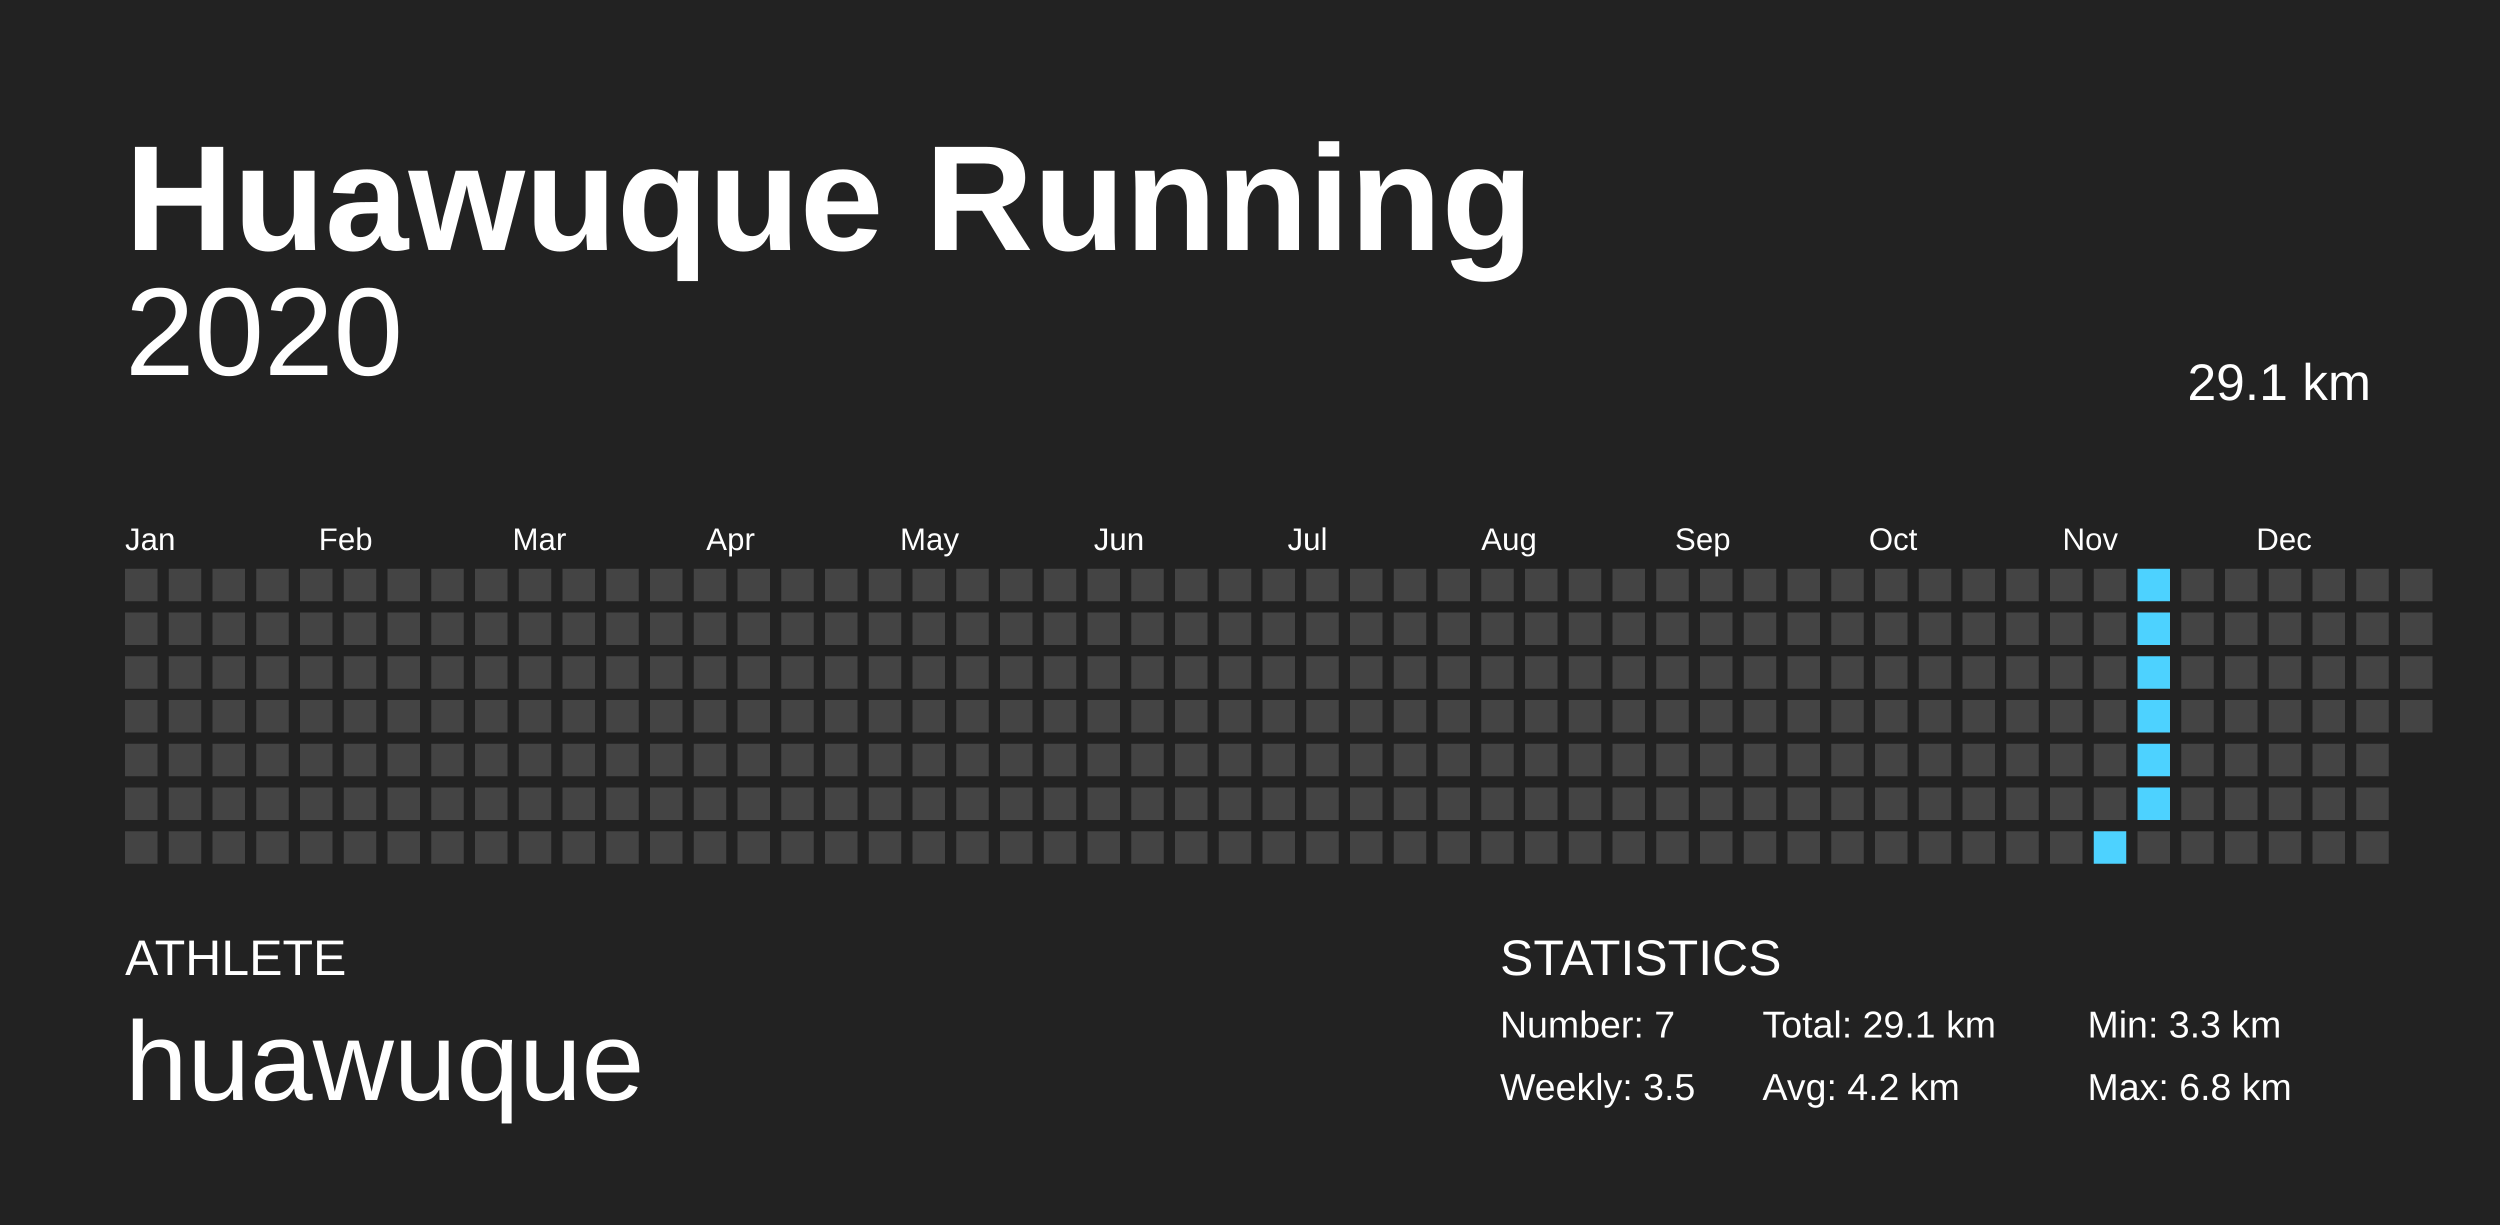
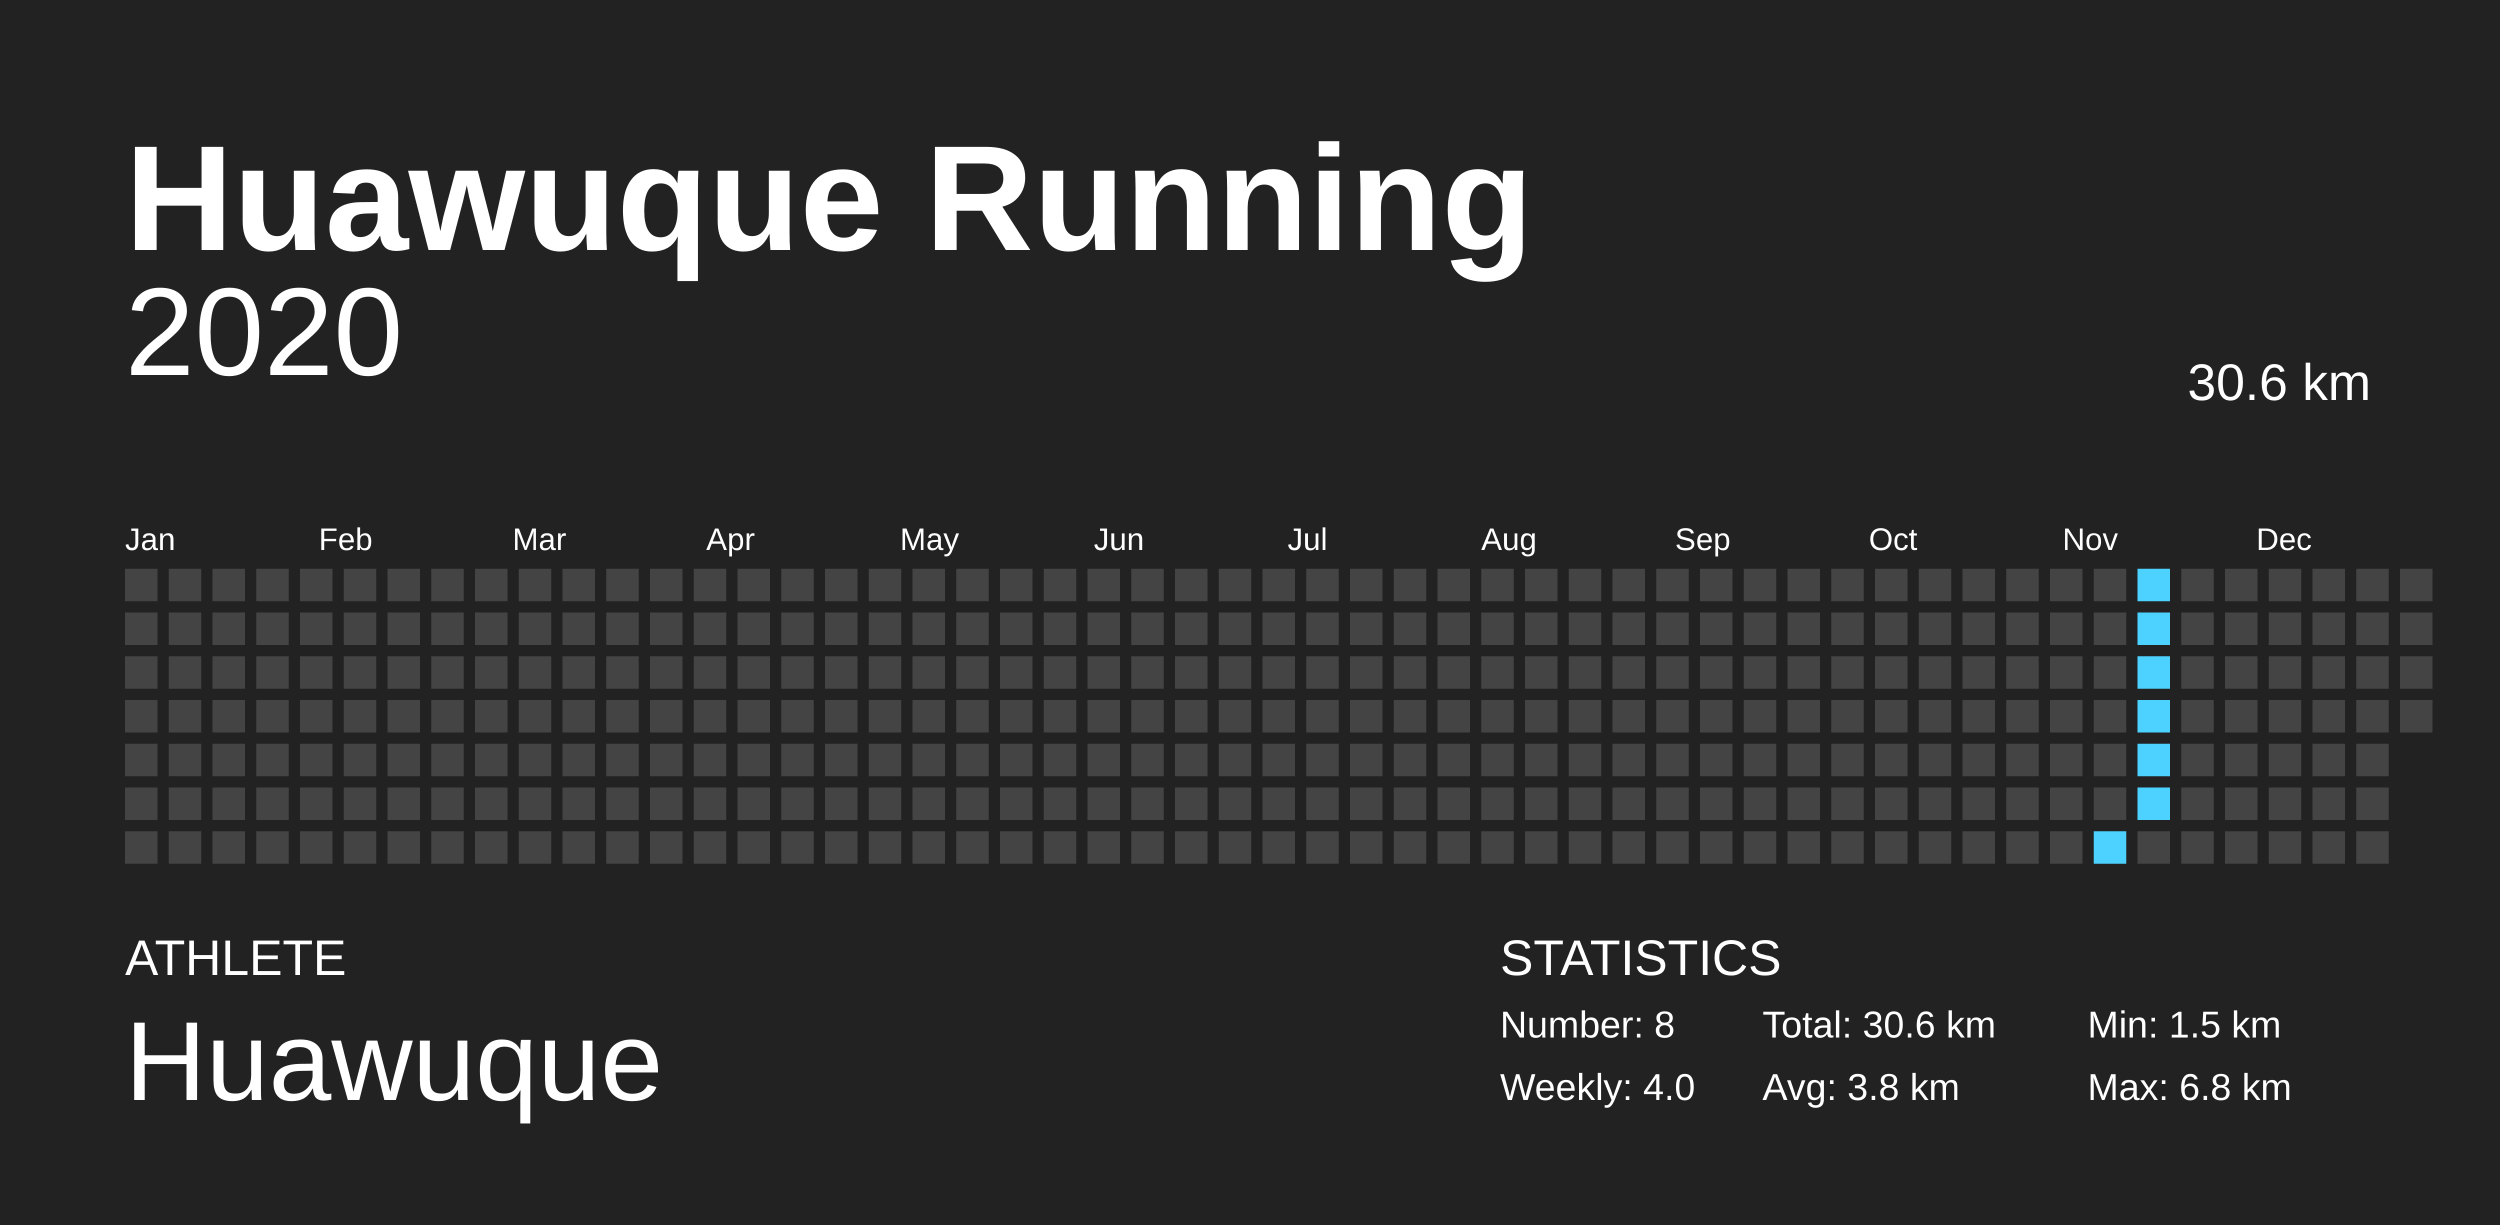
<svg xmlns="http://www.w3.org/2000/svg" baseProfile="full" height="98mm" version="1.1" viewBox="0,0,200,98" width="200mm">
  <defs />
  <rect fill="#222222" height="98" width="200" x="0" y="0" />
  <text fill="#FFFFFF" style="font-size:12px; font-family:Arial; font-weight:bold;" x="10" y="20">Huawuque Running</text>
  <text fill="#FFFFFF" style="font-size:4px; font-family:Arial" x="10" y="78">ATHLETE</text>
-   <text fill="#FFFFFF" style="font-size:9px; font-family:Arial" x="10" y="88">huawuque</text>
+   <text fill="#FFFFFF" style="font-size:9px; font-family:Arial" x="10" y="88">Huawuque</text>
  <text fill="#FFFFFF" style="font-size:4px; font-family:Arial" x="120" y="78">STATISTICS</text>
-   <text fill="#FFFFFF" style="font-size:3px; font-family:Arial" x="120" y="83">Number: 7</text>
-   <text fill="#FFFFFF" style="font-size:3px; font-family:Arial" x="120" y="88">Weekly: 3.5</text>
-   <text fill="#FFFFFF" style="font-size:3px; font-family:Arial" x="141" y="83">Total: 29.1 km</text>
-   <text fill="#FFFFFF" style="font-size:3px; font-family:Arial" x="141" y="88">Avg: 4.2 km</text>
-   <text fill="#FFFFFF" style="font-size:3px; font-family:Arial" x="167" y="83">Min: 3.3 km</text>
+   <text fill="#FFFFFF" style="font-size:3px; font-family:Arial" x="120" y="83">Number: 8</text>
+   <text fill="#FFFFFF" style="font-size:3px; font-family:Arial" x="120" y="88">Weekly: 4.0</text>
+   <text fill="#FFFFFF" style="font-size:3px; font-family:Arial" x="141" y="83">Total: 30.6 km</text>
+   <text fill="#FFFFFF" style="font-size:3px; font-family:Arial" x="141" y="88">Avg: 3.8 km</text>
+   <text fill="#FFFFFF" style="font-size:3px; font-family:Arial" x="167" y="83">Min: 1.5 km</text>
  <text fill="#FFFFFF" style="font-size:3px; font-family:Arial" x="167" y="88">Max: 6.8 km</text>
  <text alignment-baseline="hanging" fill="#FFFFFF" style="font-size:10.0px; font-family:Arial;" x="10" y="30">2020</text>
-   <text alignment-baseline="hanging" fill="#FFFFFF" style="font-size:4.125px; font-family:Arial;" x="175" y="32">29.1 km</text>
+   <text alignment-baseline="hanging" fill="#FFFFFF" style="font-size:4.125px; font-family:Arial;" x="175" y="32">30.6 km</text>
  <text fill="#FFFFFF" style="font-size:2.5px; font-family:Arial" x="10.0" y="44">Jan</text>
  <text fill="#FFFFFF" style="font-size:2.5px; font-family:Arial" x="25.5" y="44">Feb</text>
  <text fill="#FFFFFF" style="font-size:2.5px; font-family:Arial" x="41.0" y="44">Mar</text>
  <text fill="#FFFFFF" style="font-size:2.5px; font-family:Arial" x="56.5" y="44">Apr</text>
  <text fill="#FFFFFF" style="font-size:2.5px; font-family:Arial" x="72.0" y="44">May</text>
  <text fill="#FFFFFF" style="font-size:2.5px; font-family:Arial" x="87.5" y="44">Jun</text>
  <text fill="#FFFFFF" style="font-size:2.5px; font-family:Arial" x="103.0" y="44">Jul</text>
  <text fill="#FFFFFF" style="font-size:2.5px; font-family:Arial" x="118.5" y="44">Aug</text>
  <text fill="#FFFFFF" style="font-size:2.5px; font-family:Arial" x="134.0" y="44">Sep</text>
  <text fill="#FFFFFF" style="font-size:2.5px; font-family:Arial" x="149.5" y="44">Oct</text>
  <text fill="#FFFFFF" style="font-size:2.5px; font-family:Arial" x="165.0" y="44">Nov</text>
  <text fill="#FFFFFF" style="font-size:2.5px; font-family:Arial" x="180.5" y="44">Dec</text>
  <rect fill="#444444" height="2.6" width="2.6" x="10.0" y="45.5" />
  <rect fill="#444444" height="2.6" width="2.6" x="10.0" y="49.0" />
  <rect fill="#444444" height="2.6" width="2.6" x="10.0" y="52.5" />
  <rect fill="#444444" height="2.6" width="2.6" x="10.0" y="56.0" />
  <rect fill="#444444" height="2.6" width="2.6" x="10.0" y="59.5" />
  <rect fill="#444444" height="2.6" width="2.6" x="10.0" y="63.0" />
  <rect fill="#444444" height="2.6" width="2.6" x="10.0" y="66.5" />
  <rect fill="#444444" height="2.6" width="2.6" x="13.5" y="45.5" />
  <rect fill="#444444" height="2.6" width="2.6" x="13.5" y="49.0" />
  <rect fill="#444444" height="2.6" width="2.6" x="13.5" y="52.5" />
  <rect fill="#444444" height="2.6" width="2.6" x="13.5" y="56.0" />
  <rect fill="#444444" height="2.6" width="2.6" x="13.5" y="59.5" />
  <rect fill="#444444" height="2.6" width="2.6" x="13.5" y="63.0" />
  <rect fill="#444444" height="2.6" width="2.6" x="13.5" y="66.5" />
  <rect fill="#444444" height="2.6" width="2.6" x="17.0" y="45.5" />
  <rect fill="#444444" height="2.6" width="2.6" x="17.0" y="49.0" />
  <rect fill="#444444" height="2.6" width="2.6" x="17.0" y="52.5" />
  <rect fill="#444444" height="2.6" width="2.6" x="17.0" y="56.0" />
  <rect fill="#444444" height="2.6" width="2.6" x="17.0" y="59.5" />
  <rect fill="#444444" height="2.6" width="2.6" x="17.0" y="63.0" />
  <rect fill="#444444" height="2.6" width="2.6" x="17.0" y="66.5" />
  <rect fill="#444444" height="2.6" width="2.6" x="20.5" y="45.5" />
  <rect fill="#444444" height="2.6" width="2.6" x="20.5" y="49.0" />
  <rect fill="#444444" height="2.6" width="2.6" x="20.5" y="52.5" />
  <rect fill="#444444" height="2.6" width="2.6" x="20.5" y="56.0" />
  <rect fill="#444444" height="2.6" width="2.6" x="20.5" y="59.5" />
  <rect fill="#444444" height="2.6" width="2.6" x="20.5" y="63.0" />
  <rect fill="#444444" height="2.6" width="2.6" x="20.5" y="66.5" />
  <rect fill="#444444" height="2.6" width="2.6" x="24.0" y="45.5" />
  <rect fill="#444444" height="2.6" width="2.6" x="24.0" y="49.0" />
  <rect fill="#444444" height="2.6" width="2.6" x="24.0" y="52.5" />
  <rect fill="#444444" height="2.6" width="2.6" x="24.0" y="56.0" />
  <rect fill="#444444" height="2.6" width="2.6" x="24.0" y="59.5" />
  <rect fill="#444444" height="2.6" width="2.6" x="24.0" y="63.0" />
  <rect fill="#444444" height="2.6" width="2.6" x="24.0" y="66.5" />
  <rect fill="#444444" height="2.6" width="2.6" x="27.5" y="45.5" />
  <rect fill="#444444" height="2.6" width="2.6" x="27.5" y="49.0" />
  <rect fill="#444444" height="2.6" width="2.6" x="27.5" y="52.5" />
  <rect fill="#444444" height="2.6" width="2.6" x="27.5" y="56.0" />
  <rect fill="#444444" height="2.6" width="2.6" x="27.5" y="59.5" />
  <rect fill="#444444" height="2.6" width="2.6" x="27.5" y="63.0" />
  <rect fill="#444444" height="2.6" width="2.6" x="27.5" y="66.5" />
  <rect fill="#444444" height="2.6" width="2.6" x="31.0" y="45.5" />
  <rect fill="#444444" height="2.6" width="2.6" x="31.0" y="49.0" />
  <rect fill="#444444" height="2.6" width="2.6" x="31.0" y="52.5" />
  <rect fill="#444444" height="2.6" width="2.6" x="31.0" y="56.0" />
  <rect fill="#444444" height="2.6" width="2.6" x="31.0" y="59.5" />
  <rect fill="#444444" height="2.6" width="2.6" x="31.0" y="63.0" />
  <rect fill="#444444" height="2.6" width="2.6" x="31.0" y="66.5" />
  <rect fill="#444444" height="2.6" width="2.6" x="34.5" y="45.5" />
  <rect fill="#444444" height="2.6" width="2.6" x="34.5" y="49.0" />
  <rect fill="#444444" height="2.6" width="2.6" x="34.5" y="52.5" />
  <rect fill="#444444" height="2.6" width="2.6" x="34.5" y="56.0" />
  <rect fill="#444444" height="2.6" width="2.6" x="34.5" y="59.5" />
  <rect fill="#444444" height="2.6" width="2.6" x="34.5" y="63.0" />
  <rect fill="#444444" height="2.6" width="2.6" x="34.5" y="66.5" />
  <rect fill="#444444" height="2.6" width="2.6" x="38.0" y="45.5" />
  <rect fill="#444444" height="2.6" width="2.6" x="38.0" y="49.0" />
  <rect fill="#444444" height="2.6" width="2.6" x="38.0" y="52.5" />
  <rect fill="#444444" height="2.6" width="2.6" x="38.0" y="56.0" />
  <rect fill="#444444" height="2.6" width="2.6" x="38.0" y="59.5" />
  <rect fill="#444444" height="2.6" width="2.6" x="38.0" y="63.0" />
  <rect fill="#444444" height="2.6" width="2.6" x="38.0" y="66.5" />
  <rect fill="#444444" height="2.6" width="2.6" x="41.5" y="45.5" />
  <rect fill="#444444" height="2.6" width="2.6" x="41.5" y="49.0" />
  <rect fill="#444444" height="2.6" width="2.6" x="41.5" y="52.5" />
  <rect fill="#444444" height="2.6" width="2.6" x="41.5" y="56.0" />
  <rect fill="#444444" height="2.6" width="2.6" x="41.5" y="59.5" />
  <rect fill="#444444" height="2.6" width="2.6" x="41.5" y="63.0" />
  <rect fill="#444444" height="2.6" width="2.6" x="41.5" y="66.5" />
  <rect fill="#444444" height="2.6" width="2.6" x="45.0" y="45.5" />
  <rect fill="#444444" height="2.6" width="2.6" x="45.0" y="49.0" />
  <rect fill="#444444" height="2.6" width="2.6" x="45.0" y="52.5" />
  <rect fill="#444444" height="2.6" width="2.6" x="45.0" y="56.0" />
  <rect fill="#444444" height="2.6" width="2.6" x="45.0" y="59.5" />
  <rect fill="#444444" height="2.6" width="2.6" x="45.0" y="63.0" />
  <rect fill="#444444" height="2.6" width="2.6" x="45.0" y="66.5" />
  <rect fill="#444444" height="2.6" width="2.6" x="48.5" y="45.5" />
  <rect fill="#444444" height="2.6" width="2.6" x="48.5" y="49.0" />
  <rect fill="#444444" height="2.6" width="2.6" x="48.5" y="52.5" />
  <rect fill="#444444" height="2.6" width="2.6" x="48.5" y="56.0" />
  <rect fill="#444444" height="2.6" width="2.6" x="48.5" y="59.5" />
  <rect fill="#444444" height="2.6" width="2.6" x="48.5" y="63.0" />
  <rect fill="#444444" height="2.6" width="2.6" x="48.5" y="66.5" />
  <rect fill="#444444" height="2.6" width="2.6" x="52.0" y="45.5" />
  <rect fill="#444444" height="2.6" width="2.6" x="52.0" y="49.0" />
  <rect fill="#444444" height="2.6" width="2.6" x="52.0" y="52.5" />
  <rect fill="#444444" height="2.6" width="2.6" x="52.0" y="56.0" />
  <rect fill="#444444" height="2.6" width="2.6" x="52.0" y="59.5" />
  <rect fill="#444444" height="2.6" width="2.6" x="52.0" y="63.0" />
  <rect fill="#444444" height="2.6" width="2.6" x="52.0" y="66.5" />
  <rect fill="#444444" height="2.6" width="2.6" x="55.5" y="45.5" />
  <rect fill="#444444" height="2.6" width="2.6" x="55.5" y="49.0" />
  <rect fill="#444444" height="2.6" width="2.6" x="55.5" y="52.5" />
  <rect fill="#444444" height="2.6" width="2.6" x="55.5" y="56.0" />
  <rect fill="#444444" height="2.6" width="2.6" x="55.5" y="59.5" />
  <rect fill="#444444" height="2.6" width="2.6" x="55.5" y="63.0" />
  <rect fill="#444444" height="2.6" width="2.6" x="55.5" y="66.5" />
  <rect fill="#444444" height="2.6" width="2.6" x="59.0" y="45.5" />
  <rect fill="#444444" height="2.6" width="2.6" x="59.0" y="49.0" />
  <rect fill="#444444" height="2.6" width="2.6" x="59.0" y="52.5" />
  <rect fill="#444444" height="2.6" width="2.6" x="59.0" y="56.0" />
  <rect fill="#444444" height="2.6" width="2.6" x="59.0" y="59.5" />
  <rect fill="#444444" height="2.6" width="2.6" x="59.0" y="63.0" />
  <rect fill="#444444" height="2.6" width="2.6" x="59.0" y="66.5" />
  <rect fill="#444444" height="2.6" width="2.6" x="62.5" y="45.5" />
  <rect fill="#444444" height="2.6" width="2.6" x="62.5" y="49.0" />
  <rect fill="#444444" height="2.6" width="2.6" x="62.5" y="52.5" />
  <rect fill="#444444" height="2.6" width="2.6" x="62.5" y="56.0" />
  <rect fill="#444444" height="2.6" width="2.6" x="62.5" y="59.5" />
  <rect fill="#444444" height="2.6" width="2.6" x="62.5" y="63.0" />
  <rect fill="#444444" height="2.6" width="2.6" x="62.5" y="66.5" />
  <rect fill="#444444" height="2.6" width="2.6" x="66.0" y="45.5" />
  <rect fill="#444444" height="2.6" width="2.6" x="66.0" y="49.0" />
  <rect fill="#444444" height="2.6" width="2.6" x="66.0" y="52.5" />
  <rect fill="#444444" height="2.6" width="2.6" x="66.0" y="56.0" />
  <rect fill="#444444" height="2.6" width="2.6" x="66.0" y="59.5" />
  <rect fill="#444444" height="2.6" width="2.6" x="66.0" y="63.0" />
  <rect fill="#444444" height="2.6" width="2.6" x="66.0" y="66.5" />
  <rect fill="#444444" height="2.6" width="2.6" x="69.5" y="45.5" />
  <rect fill="#444444" height="2.6" width="2.6" x="69.5" y="49.0" />
  <rect fill="#444444" height="2.6" width="2.6" x="69.5" y="52.5" />
  <rect fill="#444444" height="2.6" width="2.6" x="69.5" y="56.0" />
  <rect fill="#444444" height="2.6" width="2.6" x="69.5" y="59.5" />
  <rect fill="#444444" height="2.6" width="2.6" x="69.5" y="63.0" />
  <rect fill="#444444" height="2.6" width="2.6" x="69.5" y="66.5" />
  <rect fill="#444444" height="2.6" width="2.6" x="73.0" y="45.5" />
  <rect fill="#444444" height="2.6" width="2.6" x="73.0" y="49.0" />
  <rect fill="#444444" height="2.6" width="2.6" x="73.0" y="52.5" />
  <rect fill="#444444" height="2.6" width="2.6" x="73.0" y="56.0" />
  <rect fill="#444444" height="2.6" width="2.6" x="73.0" y="59.5" />
  <rect fill="#444444" height="2.6" width="2.6" x="73.0" y="63.0" />
  <rect fill="#444444" height="2.6" width="2.6" x="73.0" y="66.5" />
  <rect fill="#444444" height="2.6" width="2.6" x="76.5" y="45.5" />
  <rect fill="#444444" height="2.6" width="2.6" x="76.5" y="49.0" />
  <rect fill="#444444" height="2.6" width="2.6" x="76.5" y="52.5" />
  <rect fill="#444444" height="2.6" width="2.6" x="76.5" y="56.0" />
  <rect fill="#444444" height="2.6" width="2.6" x="76.5" y="59.5" />
  <rect fill="#444444" height="2.6" width="2.6" x="76.5" y="63.0" />
  <rect fill="#444444" height="2.6" width="2.6" x="76.5" y="66.5" />
  <rect fill="#444444" height="2.6" width="2.6" x="80.0" y="45.5" />
  <rect fill="#444444" height="2.6" width="2.6" x="80.0" y="49.0" />
  <rect fill="#444444" height="2.6" width="2.6" x="80.0" y="52.5" />
  <rect fill="#444444" height="2.6" width="2.6" x="80.0" y="56.0" />
  <rect fill="#444444" height="2.6" width="2.6" x="80.0" y="59.5" />
  <rect fill="#444444" height="2.6" width="2.6" x="80.0" y="63.0" />
  <rect fill="#444444" height="2.6" width="2.6" x="80.0" y="66.5" />
  <rect fill="#444444" height="2.6" width="2.6" x="83.5" y="45.5" />
  <rect fill="#444444" height="2.6" width="2.6" x="83.5" y="49.0" />
  <rect fill="#444444" height="2.6" width="2.6" x="83.5" y="52.5" />
  <rect fill="#444444" height="2.6" width="2.6" x="83.5" y="56.0" />
  <rect fill="#444444" height="2.6" width="2.6" x="83.5" y="59.5" />
  <rect fill="#444444" height="2.6" width="2.6" x="83.5" y="63.0" />
  <rect fill="#444444" height="2.6" width="2.6" x="83.5" y="66.5" />
  <rect fill="#444444" height="2.6" width="2.6" x="87.0" y="45.5" />
  <rect fill="#444444" height="2.6" width="2.6" x="87.0" y="49.0" />
  <rect fill="#444444" height="2.6" width="2.6" x="87.0" y="52.5" />
  <rect fill="#444444" height="2.6" width="2.6" x="87.0" y="56.0" />
  <rect fill="#444444" height="2.6" width="2.6" x="87.0" y="59.5" />
  <rect fill="#444444" height="2.6" width="2.6" x="87.0" y="63.0" />
  <rect fill="#444444" height="2.6" width="2.6" x="87.0" y="66.5" />
  <rect fill="#444444" height="2.6" width="2.6" x="90.5" y="45.5" />
  <rect fill="#444444" height="2.6" width="2.6" x="90.5" y="49.0" />
  <rect fill="#444444" height="2.6" width="2.6" x="90.5" y="52.5" />
  <rect fill="#444444" height="2.6" width="2.6" x="90.5" y="56.0" />
  <rect fill="#444444" height="2.6" width="2.6" x="90.5" y="59.5" />
  <rect fill="#444444" height="2.6" width="2.6" x="90.5" y="63.0" />
  <rect fill="#444444" height="2.6" width="2.6" x="90.5" y="66.5" />
  <rect fill="#444444" height="2.6" width="2.6" x="94.0" y="45.5" />
  <rect fill="#444444" height="2.6" width="2.6" x="94.0" y="49.0" />
  <rect fill="#444444" height="2.6" width="2.6" x="94.0" y="52.5" />
  <rect fill="#444444" height="2.6" width="2.6" x="94.0" y="56.0" />
  <rect fill="#444444" height="2.6" width="2.6" x="94.0" y="59.5" />
  <rect fill="#444444" height="2.6" width="2.6" x="94.0" y="63.0" />
  <rect fill="#444444" height="2.6" width="2.6" x="94.0" y="66.5" />
  <rect fill="#444444" height="2.6" width="2.6" x="97.5" y="45.5" />
  <rect fill="#444444" height="2.6" width="2.6" x="97.5" y="49.0" />
  <rect fill="#444444" height="2.6" width="2.6" x="97.5" y="52.5" />
  <rect fill="#444444" height="2.6" width="2.6" x="97.5" y="56.0" />
  <rect fill="#444444" height="2.6" width="2.6" x="97.5" y="59.5" />
  <rect fill="#444444" height="2.6" width="2.6" x="97.5" y="63.0" />
  <rect fill="#444444" height="2.6" width="2.6" x="97.5" y="66.5" />
  <rect fill="#444444" height="2.6" width="2.6" x="101.0" y="45.5" />
  <rect fill="#444444" height="2.6" width="2.6" x="101.0" y="49.0" />
  <rect fill="#444444" height="2.6" width="2.6" x="101.0" y="52.5" />
  <rect fill="#444444" height="2.6" width="2.6" x="101.0" y="56.0" />
  <rect fill="#444444" height="2.6" width="2.6" x="101.0" y="59.5" />
  <rect fill="#444444" height="2.6" width="2.6" x="101.0" y="63.0" />
  <rect fill="#444444" height="2.6" width="2.6" x="101.0" y="66.5" />
  <rect fill="#444444" height="2.6" width="2.6" x="104.5" y="45.5" />
  <rect fill="#444444" height="2.6" width="2.6" x="104.5" y="49.0" />
  <rect fill="#444444" height="2.6" width="2.6" x="104.5" y="52.5" />
  <rect fill="#444444" height="2.6" width="2.6" x="104.5" y="56.0" />
  <rect fill="#444444" height="2.6" width="2.6" x="104.5" y="59.5" />
  <rect fill="#444444" height="2.6" width="2.6" x="104.5" y="63.0" />
  <rect fill="#444444" height="2.6" width="2.6" x="104.5" y="66.5" />
  <rect fill="#444444" height="2.6" width="2.6" x="108.0" y="45.5" />
  <rect fill="#444444" height="2.6" width="2.6" x="108.0" y="49.0" />
  <rect fill="#444444" height="2.6" width="2.6" x="108.0" y="52.5" />
  <rect fill="#444444" height="2.6" width="2.6" x="108.0" y="56.0" />
  <rect fill="#444444" height="2.6" width="2.6" x="108.0" y="59.5" />
  <rect fill="#444444" height="2.6" width="2.6" x="108.0" y="63.0" />
  <rect fill="#444444" height="2.6" width="2.6" x="108.0" y="66.5" />
  <rect fill="#444444" height="2.6" width="2.6" x="111.5" y="45.5" />
  <rect fill="#444444" height="2.6" width="2.6" x="111.5" y="49.0" />
  <rect fill="#444444" height="2.6" width="2.6" x="111.5" y="52.5" />
  <rect fill="#444444" height="2.6" width="2.6" x="111.5" y="56.0" />
  <rect fill="#444444" height="2.6" width="2.6" x="111.5" y="59.5" />
  <rect fill="#444444" height="2.6" width="2.6" x="111.5" y="63.0" />
  <rect fill="#444444" height="2.6" width="2.6" x="111.5" y="66.5" />
  <rect fill="#444444" height="2.6" width="2.6" x="115.0" y="45.5" />
  <rect fill="#444444" height="2.6" width="2.6" x="115.0" y="49.0" />
  <rect fill="#444444" height="2.6" width="2.6" x="115.0" y="52.5" />
  <rect fill="#444444" height="2.6" width="2.6" x="115.0" y="56.0" />
  <rect fill="#444444" height="2.6" width="2.6" x="115.0" y="59.5" />
  <rect fill="#444444" height="2.6" width="2.6" x="115.0" y="63.0" />
  <rect fill="#444444" height="2.6" width="2.6" x="115.0" y="66.5" />
  <rect fill="#444444" height="2.6" width="2.6" x="118.5" y="45.5" />
  <rect fill="#444444" height="2.6" width="2.6" x="118.5" y="49.0" />
  <rect fill="#444444" height="2.6" width="2.6" x="118.5" y="52.5" />
  <rect fill="#444444" height="2.6" width="2.6" x="118.5" y="56.0" />
  <rect fill="#444444" height="2.6" width="2.6" x="118.5" y="59.5" />
  <rect fill="#444444" height="2.6" width="2.6" x="118.5" y="63.0" />
  <rect fill="#444444" height="2.6" width="2.6" x="118.5" y="66.5" />
  <rect fill="#444444" height="2.6" width="2.6" x="122.0" y="45.5" />
  <rect fill="#444444" height="2.6" width="2.6" x="122.0" y="49.0" />
  <rect fill="#444444" height="2.6" width="2.6" x="122.0" y="52.5" />
  <rect fill="#444444" height="2.6" width="2.6" x="122.0" y="56.0" />
  <rect fill="#444444" height="2.6" width="2.6" x="122.0" y="59.5" />
  <rect fill="#444444" height="2.6" width="2.6" x="122.0" y="63.0" />
  <rect fill="#444444" height="2.6" width="2.6" x="122.0" y="66.5" />
  <rect fill="#444444" height="2.6" width="2.6" x="125.5" y="45.5" />
  <rect fill="#444444" height="2.6" width="2.6" x="125.5" y="49.0" />
  <rect fill="#444444" height="2.6" width="2.6" x="125.5" y="52.5" />
  <rect fill="#444444" height="2.6" width="2.6" x="125.5" y="56.0" />
  <rect fill="#444444" height="2.6" width="2.6" x="125.5" y="59.5" />
  <rect fill="#444444" height="2.6" width="2.6" x="125.5" y="63.0" />
  <rect fill="#444444" height="2.6" width="2.6" x="125.5" y="66.5" />
  <rect fill="#444444" height="2.6" width="2.6" x="129.0" y="45.5" />
  <rect fill="#444444" height="2.6" width="2.6" x="129.0" y="49.0" />
  <rect fill="#444444" height="2.6" width="2.6" x="129.0" y="52.5" />
  <rect fill="#444444" height="2.6" width="2.6" x="129.0" y="56.0" />
  <rect fill="#444444" height="2.6" width="2.6" x="129.0" y="59.5" />
  <rect fill="#444444" height="2.6" width="2.6" x="129.0" y="63.0" />
  <rect fill="#444444" height="2.6" width="2.6" x="129.0" y="66.5" />
  <rect fill="#444444" height="2.6" width="2.6" x="132.5" y="45.5" />
  <rect fill="#444444" height="2.6" width="2.6" x="132.5" y="49.0" />
  <rect fill="#444444" height="2.6" width="2.6" x="132.5" y="52.5" />
  <rect fill="#444444" height="2.6" width="2.6" x="132.5" y="56.0" />
  <rect fill="#444444" height="2.6" width="2.6" x="132.5" y="59.5" />
  <rect fill="#444444" height="2.6" width="2.6" x="132.5" y="63.0" />
  <rect fill="#444444" height="2.6" width="2.6" x="132.5" y="66.5" />
  <rect fill="#444444" height="2.6" width="2.6" x="136.0" y="45.5" />
  <rect fill="#444444" height="2.6" width="2.6" x="136.0" y="49.0" />
  <rect fill="#444444" height="2.6" width="2.6" x="136.0" y="52.5" />
  <rect fill="#444444" height="2.6" width="2.6" x="136.0" y="56.0" />
  <rect fill="#444444" height="2.6" width="2.6" x="136.0" y="59.5" />
  <rect fill="#444444" height="2.6" width="2.6" x="136.0" y="63.0" />
  <rect fill="#444444" height="2.6" width="2.6" x="136.0" y="66.5" />
  <rect fill="#444444" height="2.6" width="2.6" x="139.5" y="45.5" />
  <rect fill="#444444" height="2.6" width="2.6" x="139.5" y="49.0" />
  <rect fill="#444444" height="2.6" width="2.6" x="139.5" y="52.5" />
  <rect fill="#444444" height="2.6" width="2.6" x="139.5" y="56.0" />
  <rect fill="#444444" height="2.6" width="2.6" x="139.5" y="59.5" />
  <rect fill="#444444" height="2.6" width="2.6" x="139.5" y="63.0" />
  <rect fill="#444444" height="2.6" width="2.6" x="139.5" y="66.5" />
  <rect fill="#444444" height="2.6" width="2.6" x="143.0" y="45.5" />
  <rect fill="#444444" height="2.6" width="2.6" x="143.0" y="49.0" />
  <rect fill="#444444" height="2.6" width="2.6" x="143.0" y="52.5" />
  <rect fill="#444444" height="2.6" width="2.6" x="143.0" y="56.0" />
  <rect fill="#444444" height="2.6" width="2.6" x="143.0" y="59.5" />
  <rect fill="#444444" height="2.6" width="2.6" x="143.0" y="63.0" />
  <rect fill="#444444" height="2.6" width="2.6" x="143.0" y="66.5" />
  <rect fill="#444444" height="2.6" width="2.6" x="146.5" y="45.5" />
  <rect fill="#444444" height="2.6" width="2.6" x="146.5" y="49.0" />
  <rect fill="#444444" height="2.6" width="2.6" x="146.5" y="52.5" />
  <rect fill="#444444" height="2.6" width="2.6" x="146.5" y="56.0" />
  <rect fill="#444444" height="2.6" width="2.6" x="146.5" y="59.5" />
  <rect fill="#444444" height="2.6" width="2.6" x="146.5" y="63.0" />
  <rect fill="#444444" height="2.6" width="2.6" x="146.5" y="66.5" />
  <rect fill="#444444" height="2.6" width="2.6" x="150.0" y="45.5" />
  <rect fill="#444444" height="2.6" width="2.6" x="150.0" y="49.0" />
  <rect fill="#444444" height="2.6" width="2.6" x="150.0" y="52.5" />
  <rect fill="#444444" height="2.6" width="2.6" x="150.0" y="56.0" />
  <rect fill="#444444" height="2.6" width="2.6" x="150.0" y="59.5" />
  <rect fill="#444444" height="2.6" width="2.6" x="150.0" y="63.0" />
  <rect fill="#444444" height="2.6" width="2.6" x="150.0" y="66.5" />
  <rect fill="#444444" height="2.6" width="2.6" x="153.5" y="45.5" />
  <rect fill="#444444" height="2.6" width="2.6" x="153.5" y="49.0" />
  <rect fill="#444444" height="2.6" width="2.6" x="153.5" y="52.5" />
  <rect fill="#444444" height="2.6" width="2.6" x="153.5" y="56.0" />
  <rect fill="#444444" height="2.6" width="2.6" x="153.5" y="59.5" />
  <rect fill="#444444" height="2.6" width="2.6" x="153.5" y="63.0" />
  <rect fill="#444444" height="2.6" width="2.6" x="153.5" y="66.5" />
  <rect fill="#444444" height="2.6" width="2.6" x="157.0" y="45.5" />
  <rect fill="#444444" height="2.6" width="2.6" x="157.0" y="49.0" />
  <rect fill="#444444" height="2.6" width="2.6" x="157.0" y="52.5" />
  <rect fill="#444444" height="2.6" width="2.6" x="157.0" y="56.0" />
  <rect fill="#444444" height="2.6" width="2.6" x="157.0" y="59.5" />
  <rect fill="#444444" height="2.6" width="2.6" x="157.0" y="63.0" />
  <rect fill="#444444" height="2.6" width="2.6" x="157.0" y="66.5" />
  <rect fill="#444444" height="2.6" width="2.6" x="160.5" y="45.5" />
  <rect fill="#444444" height="2.6" width="2.6" x="160.5" y="49.0" />
  <rect fill="#444444" height="2.6" width="2.6" x="160.5" y="52.5" />
  <rect fill="#444444" height="2.6" width="2.6" x="160.5" y="56.0" />
  <rect fill="#444444" height="2.6" width="2.6" x="160.5" y="59.5" />
  <rect fill="#444444" height="2.6" width="2.6" x="160.5" y="63.0" />
  <rect fill="#444444" height="2.6" width="2.6" x="160.5" y="66.5" />
  <rect fill="#444444" height="2.6" width="2.6" x="164.0" y="45.5" />
  <rect fill="#444444" height="2.6" width="2.6" x="164.0" y="49.0" />
  <rect fill="#444444" height="2.6" width="2.6" x="164.0" y="52.5" />
  <rect fill="#444444" height="2.6" width="2.6" x="164.0" y="56.0" />
  <rect fill="#444444" height="2.6" width="2.6" x="164.0" y="59.5" />
  <rect fill="#444444" height="2.6" width="2.6" x="164.0" y="63.0" />
  <rect fill="#444444" height="2.6" width="2.6" x="164.0" y="66.5" />
  <rect fill="#444444" height="2.6" width="2.6" x="167.5" y="45.5" />
  <rect fill="#444444" height="2.6" width="2.6" x="167.5" y="49.0" />
  <rect fill="#444444" height="2.6" width="2.6" x="167.5" y="52.5" />
  <rect fill="#444444" height="2.6" width="2.6" x="167.5" y="56.0" />
  <rect fill="#444444" height="2.6" width="2.6" x="167.5" y="59.5" />
  <rect fill="#444444" height="2.6" width="2.6" x="167.5" y="63.0" />
  <rect fill="#4dd2ff" height="2.6" width="2.6" x="167.5" y="66.5" />
  <rect fill="#4dd2ff" height="2.6" width="2.6" x="171.0" y="45.5" />
  <rect fill="#4dd2ff" height="2.6" width="2.6" x="171.0" y="49.0" />
  <rect fill="#4dd2ff" height="2.6" width="2.6" x="171.0" y="52.5" />
  <rect fill="#4dd2ff" height="2.6" width="2.6" x="171.0" y="56.0" />
  <rect fill="#4dd2ff" height="2.6" width="2.6" x="171.0" y="59.5" />
  <rect fill="#4dd2ff" height="2.6" width="2.6" x="171.0" y="63.0" />
  <rect fill="#444444" height="2.6" width="2.6" x="171.0" y="66.5" />
  <rect fill="#444444" height="2.6" width="2.6" x="174.5" y="45.5" />
  <rect fill="#444444" height="2.6" width="2.6" x="174.5" y="49.0" />
  <rect fill="#444444" height="2.6" width="2.6" x="174.5" y="52.5" />
  <rect fill="#444444" height="2.6" width="2.6" x="174.5" y="56.0" />
  <rect fill="#444444" height="2.6" width="2.6" x="174.5" y="59.5" />
  <rect fill="#444444" height="2.6" width="2.6" x="174.5" y="63.0" />
  <rect fill="#444444" height="2.6" width="2.6" x="174.5" y="66.5" />
  <rect fill="#444444" height="2.6" width="2.6" x="178.0" y="45.5" />
  <rect fill="#444444" height="2.6" width="2.6" x="178.0" y="49.0" />
  <rect fill="#444444" height="2.6" width="2.6" x="178.0" y="52.5" />
  <rect fill="#444444" height="2.6" width="2.6" x="178.0" y="56.0" />
  <rect fill="#444444" height="2.6" width="2.6" x="178.0" y="59.5" />
  <rect fill="#444444" height="2.6" width="2.6" x="178.0" y="63.0" />
  <rect fill="#444444" height="2.6" width="2.6" x="178.0" y="66.5" />
  <rect fill="#444444" height="2.6" width="2.6" x="181.5" y="45.5" />
  <rect fill="#444444" height="2.6" width="2.6" x="181.5" y="49.0" />
  <rect fill="#444444" height="2.6" width="2.6" x="181.5" y="52.5" />
  <rect fill="#444444" height="2.6" width="2.6" x="181.5" y="56.0" />
  <rect fill="#444444" height="2.6" width="2.6" x="181.5" y="59.5" />
  <rect fill="#444444" height="2.6" width="2.6" x="181.5" y="63.0" />
  <rect fill="#444444" height="2.6" width="2.6" x="181.5" y="66.5" />
  <rect fill="#444444" height="2.6" width="2.6" x="185.0" y="45.5" />
  <rect fill="#444444" height="2.6" width="2.6" x="185.0" y="49.0" />
  <rect fill="#444444" height="2.6" width="2.6" x="185.0" y="52.5" />
  <rect fill="#444444" height="2.6" width="2.6" x="185.0" y="56.0" />
  <rect fill="#444444" height="2.6" width="2.6" x="185.0" y="59.5" />
  <rect fill="#444444" height="2.6" width="2.6" x="185.0" y="63.0" />
  <rect fill="#444444" height="2.6" width="2.6" x="185.0" y="66.5" />
  <rect fill="#444444" height="2.6" width="2.6" x="188.5" y="45.5" />
  <rect fill="#444444" height="2.6" width="2.6" x="188.5" y="49.0" />
  <rect fill="#444444" height="2.6" width="2.6" x="188.5" y="52.5" />
  <rect fill="#444444" height="2.6" width="2.6" x="188.5" y="56.0" />
  <rect fill="#444444" height="2.6" width="2.6" x="188.5" y="59.5" />
  <rect fill="#444444" height="2.6" width="2.6" x="188.5" y="63.0" />
  <rect fill="#444444" height="2.6" width="2.6" x="188.5" y="66.5" />
  <rect fill="#444444" height="2.6" width="2.6" x="192.0" y="45.5" />
  <rect fill="#444444" height="2.6" width="2.6" x="192.0" y="49.0" />
  <rect fill="#444444" height="2.6" width="2.6" x="192.0" y="52.5" />
  <rect fill="#444444" height="2.6" width="2.6" x="192.0" y="56.0" />
</svg>
